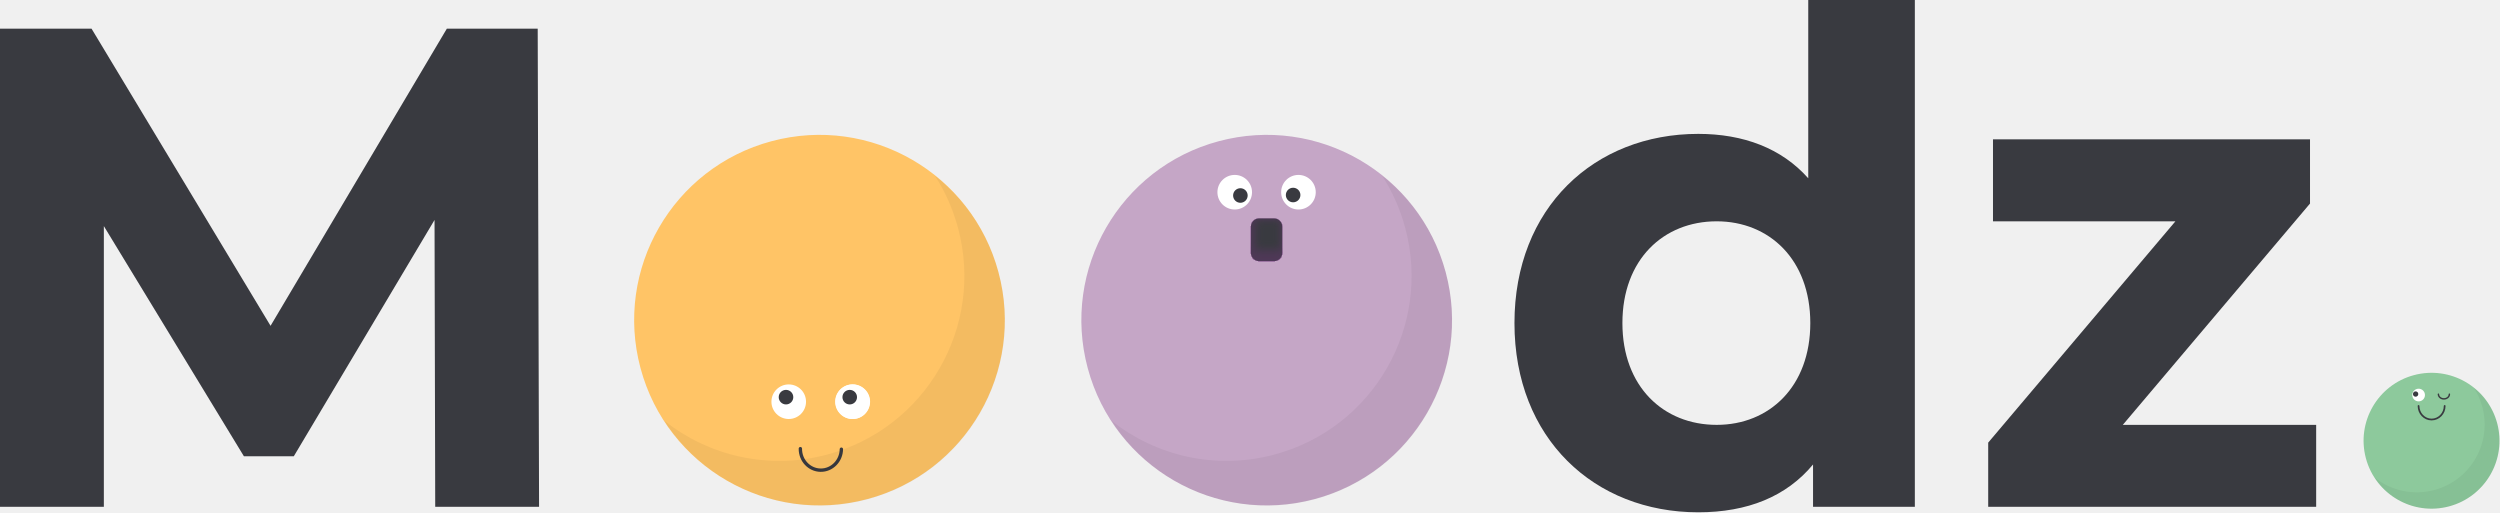
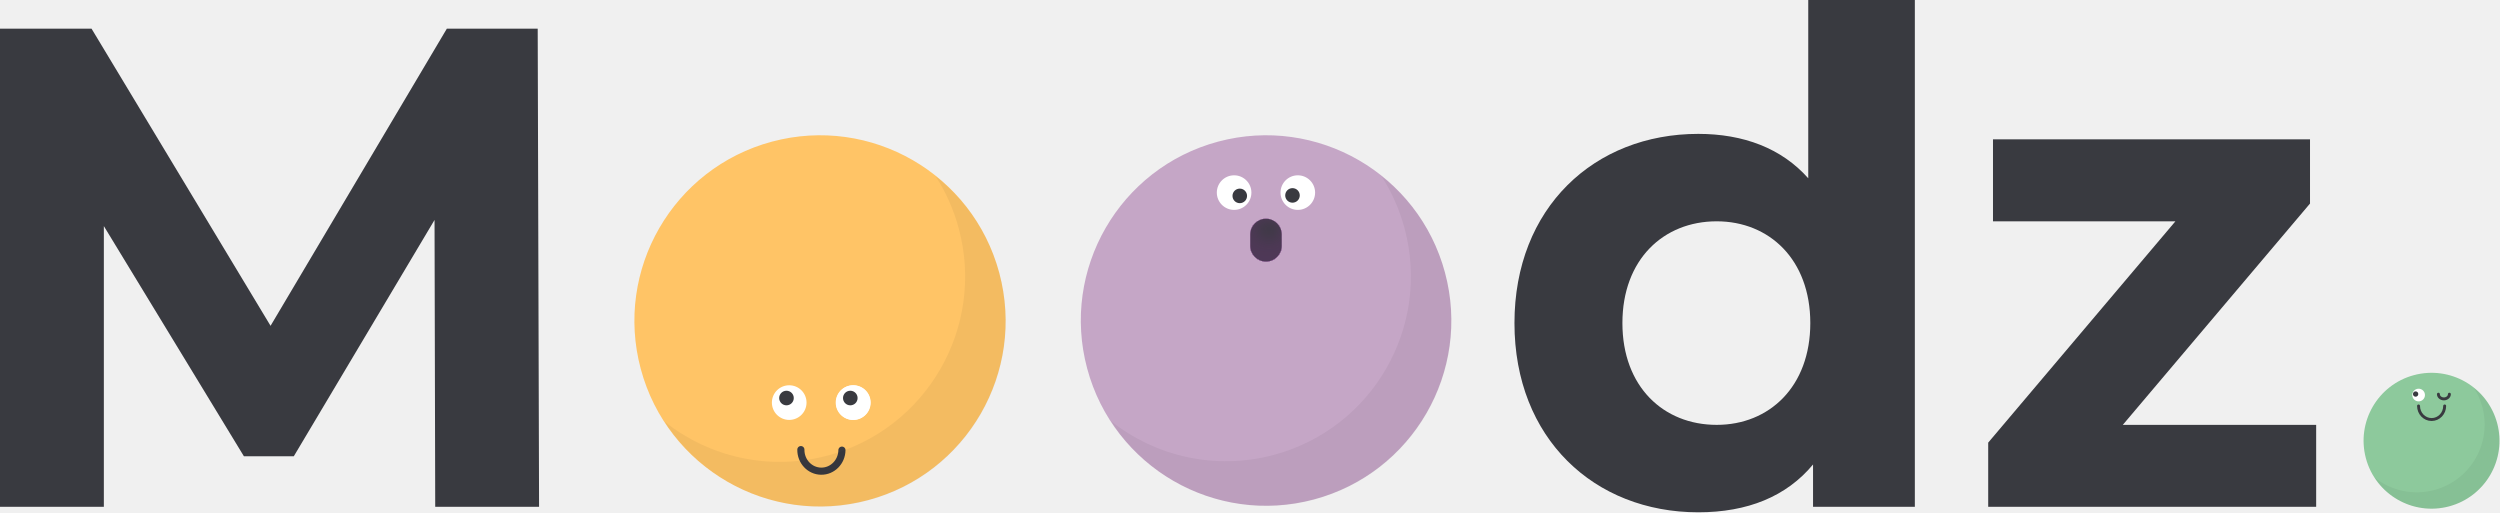
<svg xmlns="http://www.w3.org/2000/svg" width="1708" height="350" viewBox="0 0 1708 350" fill="none">
  <g clip-path="url(#clip0_52_508)">
-     <ellipse rx="126.562" ry="126.589" transform="matrix(0.258879 0.96591 -0.965942 0.258759 559.87 218.724)" fill="#FFC466" />
-     <ellipse rx="11.818" ry="11.815" transform="matrix(-1 0 0 1 582.621 274.446)" fill="white" />
-     <ellipse rx="4.976" ry="4.975" transform="matrix(-1 0 0 1 577.023 272.581)" fill="#393A40" />
-     <path d="M574.827 306.878C574.72 314.904 568.362 321.327 560.626 321.224C552.891 321.121 546.706 314.531 546.813 306.505" stroke="#393A40" stroke-width="2.295" stroke-linecap="round" />
-     <ellipse rx="11.818" ry="11.815" transform="matrix(-1 0 0 1 582.401 274.446)" fill="white" />
-     <ellipse rx="4.976" ry="4.975" transform="matrix(-1 0 0 1 580.535 271.337)" fill="#393A40" />
-     <ellipse rx="11.818" ry="11.815" transform="matrix(-1 0 0 1 538.861 274.446)" fill="white" />
-     <ellipse rx="4.976" ry="4.975" transform="matrix(-1 0 0 1 536.996 271.337)" fill="#393A40" />
-     <path fill-rule="evenodd" clip-rule="evenodd" d="M453.879 287.476C482.823 332.414 538.458 355.652 592.87 341.076C660.295 323.014 700.308 253.727 682.241 186.318C674.94 159.076 659.27 136.31 638.737 120.043C645.66 130.792 651.056 142.781 654.543 155.792C672.61 223.201 632.597 292.488 565.172 310.55C524.995 321.313 484.152 311.459 453.879 287.476Z" fill="#010201" fill-opacity="0.05" />
+     <circle cx="560.231" cy="219.23" r="126.786" transform="rotate(75 560.231 219.23)" fill="#FFC466" />
+     <circle r="11.836" transform="matrix(-1 0 0 1 583.016 275.051)" fill="white" />
+     <circle r="4.984" transform="matrix(-1 0 0 1 577.41 273.183)" fill="#393A40" />
+     <path d="M575.21 307.541C575.103 315.582 568.735 322.016 560.987 321.913C553.24 321.81 547.046 315.208 547.153 307.167" stroke="#393A40" stroke-width="4.876" stroke-linecap="round" />
+     <circle r="11.836" transform="matrix(-1 0 0 1 582.797 275.051)" fill="white" />
+     <circle r="4.984" transform="matrix(-1 0 0 1 580.928 271.936)" fill="#393A40" />
+     <circle r="11.836" transform="matrix(-1 0 0 1 539.19 275.051)" fill="white" />
+     <circle r="4.984" transform="matrix(-1 0 0 1 537.321 271.936)" fill="#393A40" />
+     <path fill-rule="evenodd" clip-rule="evenodd" d="M454.076 288.103C483.065 333.123 538.786 356.402 593.281 341.8C660.81 323.706 700.884 254.295 682.79 186.766C675.477 159.475 659.783 136.668 639.22 120.373C646.153 131.14 651.557 143.151 655.049 156.185C673.144 223.714 633.069 293.125 565.54 311.219C525.302 322.001 484.396 312.13 454.076 288.103Z" fill="#010201" fill-opacity="0.05" />
  </g>
  <g clip-path="url(#clip1_52_508)">
-     <ellipse rx="126.564" ry="126.591" transform="matrix(0.258879 0.96591 -0.965942 0.258759 865.403 218.727)" fill="#C5A6C6" />
-     <path fill-rule="evenodd" clip-rule="evenodd" d="M759.411 287.478C788.355 332.418 843.992 355.658 898.405 341.081C965.831 323.019 1005.84 253.731 987.778 186.321C980.476 159.079 964.806 136.312 944.273 120.045C951.195 130.793 956.591 142.782 960.078 155.792C978.145 223.202 938.131 292.49 870.705 310.552C830.528 321.315 789.684 311.461 759.411 287.478Z" fill="#010201" fill-opacity="0.05" />
-     <ellipse cx="843.561" cy="131.318" rx="11.818" ry="11.815" fill="white" />
-     <ellipse cx="847.432" cy="133.566" rx="4.976" ry="4.975" fill="#393A40" />
-     <ellipse cx="887.103" cy="131.318" rx="11.818" ry="11.815" fill="white" />
-     <ellipse cx="883.465" cy="133.24" rx="4.976" ry="4.975" fill="#393A40" />
+     <circle cx="864.978" cy="218.978" r="126.539" transform="rotate(75 864.978 218.978)" fill="#C5A6C6" />
+     <path fill-rule="evenodd" clip-rule="evenodd" d="M759.031 287.717C787.962 332.65 843.576 355.885 897.966 341.312C965.363 323.253 1005.36 253.976 987.301 186.579C980.002 159.341 964.339 136.578 943.815 120.314C950.734 131.06 956.127 143.048 959.613 156.055C977.672 223.453 937.675 292.729 870.278 310.788C830.118 321.549 789.291 311.697 759.031 287.717Z" fill="#010201" fill-opacity="0.05" />
+     <circle cx="843.145" cy="131.585" r="11.813" fill="white" />
+     <circle cx="847.014" cy="133.832" r="4.974" fill="#393A40" />
+     <circle cx="886.669" cy="131.585" r="11.813" fill="white" />
+     <circle cx="883.032" cy="133.506" r="4.974" fill="#393A40" />
    <g filter="url(#filter0_i_52_508)">
-       <rect x="854.63" y="149.196" width="21.423" height="29.206" rx="5.629" fill="#393A40" />
+       <rect x="854.21" y="149.46" width="21.414" height="29.201" rx="10.707" fill="#393A40" />
    </g>
  </g>
  <path d="M368.291 346.267L367.358 19.6H305.276L184.846 222.6L62.549 19.6H0V346.267H70.951V154.467L166.641 311.733H200.717L296.874 150.267L297.341 346.267H368.291Z" fill="#393A40" />
  <path d="M1235.4 0V121.8C1217.19 101.267 1191.05 91.467 1160.25 91.467C1089.3 91.467 1034.68 141.867 1034.68 220.733C1034.68 299.6 1089.3 350 1160.25 350C1193.85 350 1220.46 339.267 1238.67 317.333V346.267H1308.22V0H1235.4ZM1172.85 290.267C1136.44 290.267 1108.43 264.133 1108.43 220.733C1108.43 177.333 1136.44 151.2 1172.85 151.2C1208.79 151.2 1236.8 177.333 1236.8 220.733C1236.8 264.133 1208.79 290.267 1172.85 290.267Z" fill="#393A40" />
  <path d="M1450.3 290.267L1578.2 139.067V95.2H1361.61V151.2H1486.24L1358.34 302.4V346.267H1582.4V290.267H1450.3Z" fill="#393A40" />
  <g clip-path="url(#clip2_52_508)">
    <ellipse rx="46.407" ry="46.417" transform="matrix(0.258879 0.96591 -0.965942 0.258759 1661.22 301.114)" fill="#8DC99C" />
-     <path d="M1670.2 277.338C1670.2 282.464 1666.21 286.62 1661.28 286.62C1656.35 286.62 1652.35 282.464 1652.35 277.338" stroke="#393A40" stroke-width="1.194" stroke-linecap="round" />
-     <path d="M1673.42 269.307C1673.42 271.081 1671.74 272.519 1669.67 272.519C1667.6 272.519 1665.92 271.081 1665.92 269.307" stroke="#393A40" stroke-width="0.995" stroke-linecap="round" />
+     <path d="M1670.2 277.338C1670.2 282.464 1666.21 286.62 1661.28 286.62C1656.35 286.62 1652.35 282.464 1652.35 277.338" stroke="#393A40" stroke-width="2" stroke-linecap="round" />
+     <path d="M1673.42 269.307C1673.42 271.081 1671.74 272.519 1669.67 272.519C1667.6 272.519 1665.92 271.081 1665.92 269.307" stroke="#393A40" stroke-width="2" stroke-linecap="round" />
    <ellipse rx="4.333" ry="4.332" transform="matrix(-1 0 0 1 1652.4 269.891)" fill="white" />
    <ellipse rx="1.825" ry="1.824" transform="matrix(-1 0 0 1 1650.35 269.207)" fill="#393A40" />
    <path fill-rule="evenodd" clip-rule="evenodd" d="M1622.36 326.322C1632.97 342.8 1653.37 351.321 1673.32 345.976C1698.05 339.353 1712.72 313.947 1706.09 289.231C1703.42 279.242 1697.67 270.894 1690.14 264.929C1692.68 268.87 1694.66 273.266 1695.94 278.037C1702.56 302.754 1687.89 328.159 1663.17 334.782C1648.44 338.728 1633.46 335.115 1622.36 326.322Z" fill="#010201" fill-opacity="0.05" />
  </g>
  <defs>
-     <filter id="filter0_i_52_508" x="854.63" y="149.196" width="21.423" height="29.206" filterUnits="userSpaceOnUse" color-interpolation-filters="sRGB">
+     <filter id="filter0_i_52_508" x="854.21" y="149.46" width="21.415" height="29.201" filterUnits="userSpaceOnUse" color-interpolation-filters="sRGB">
      <feFlood flood-opacity="0" result="BackgroundImageFix" />
      <feBlend mode="normal" in="SourceGraphic" in2="BackgroundImageFix" result="shape" />
      <feColorMatrix in="SourceAlpha" type="matrix" values="0 0 0 0 0 0 0 0 0 0 0 0 0 0 0 0 0 0 127 0" result="hardAlpha" />
-       <feMorphology radius="7.192" operator="dilate" in="SourceAlpha" result="effect1_innerShadow_52_508" />
-       <feOffset dx="2.502" dy="-7.505" />
-       <feGaussianBlur stdDeviation="2.814" />
+       <feMorphology radius="15.254" operator="dilate" in="SourceAlpha" result="effect1_innerShadow_52_508" />
+       <feOffset dx="5.306" dy="-15.917" />
+       <feGaussianBlur stdDeviation="5.969" />
      <feComposite in2="hardAlpha" operator="arithmetic" k2="-1" k3="1" />
      <feColorMatrix type="matrix" values="0 0 0 0 0.462 0 0 0 0 0.204 0 0 0 0 0.504 0 0 0 0.35 0" />
      <feBlend mode="normal" in2="shape" result="effect1_innerShadow_52_508" />
    </filter>
    <clipPath id="clip0_52_508">
-       <rect width="254.609" height="254.545" fill="white" transform="translate(432.835 91.7212)" />
+       <rect width="254.609" height="254.545" fill="white" transform="translate(433 91.7212)" />
    </clipPath>
    <clipPath id="clip1_52_508">
      <rect width="254.609" height="254.545" fill="white" transform="translate(738.365 91.7212)" />
    </clipPath>
    <clipPath id="clip2_52_508">
      <rect width="93.356" height="93.333" fill="white" transform="translate(1614.64 254.545)" />
    </clipPath>
  </defs>
</svg>
